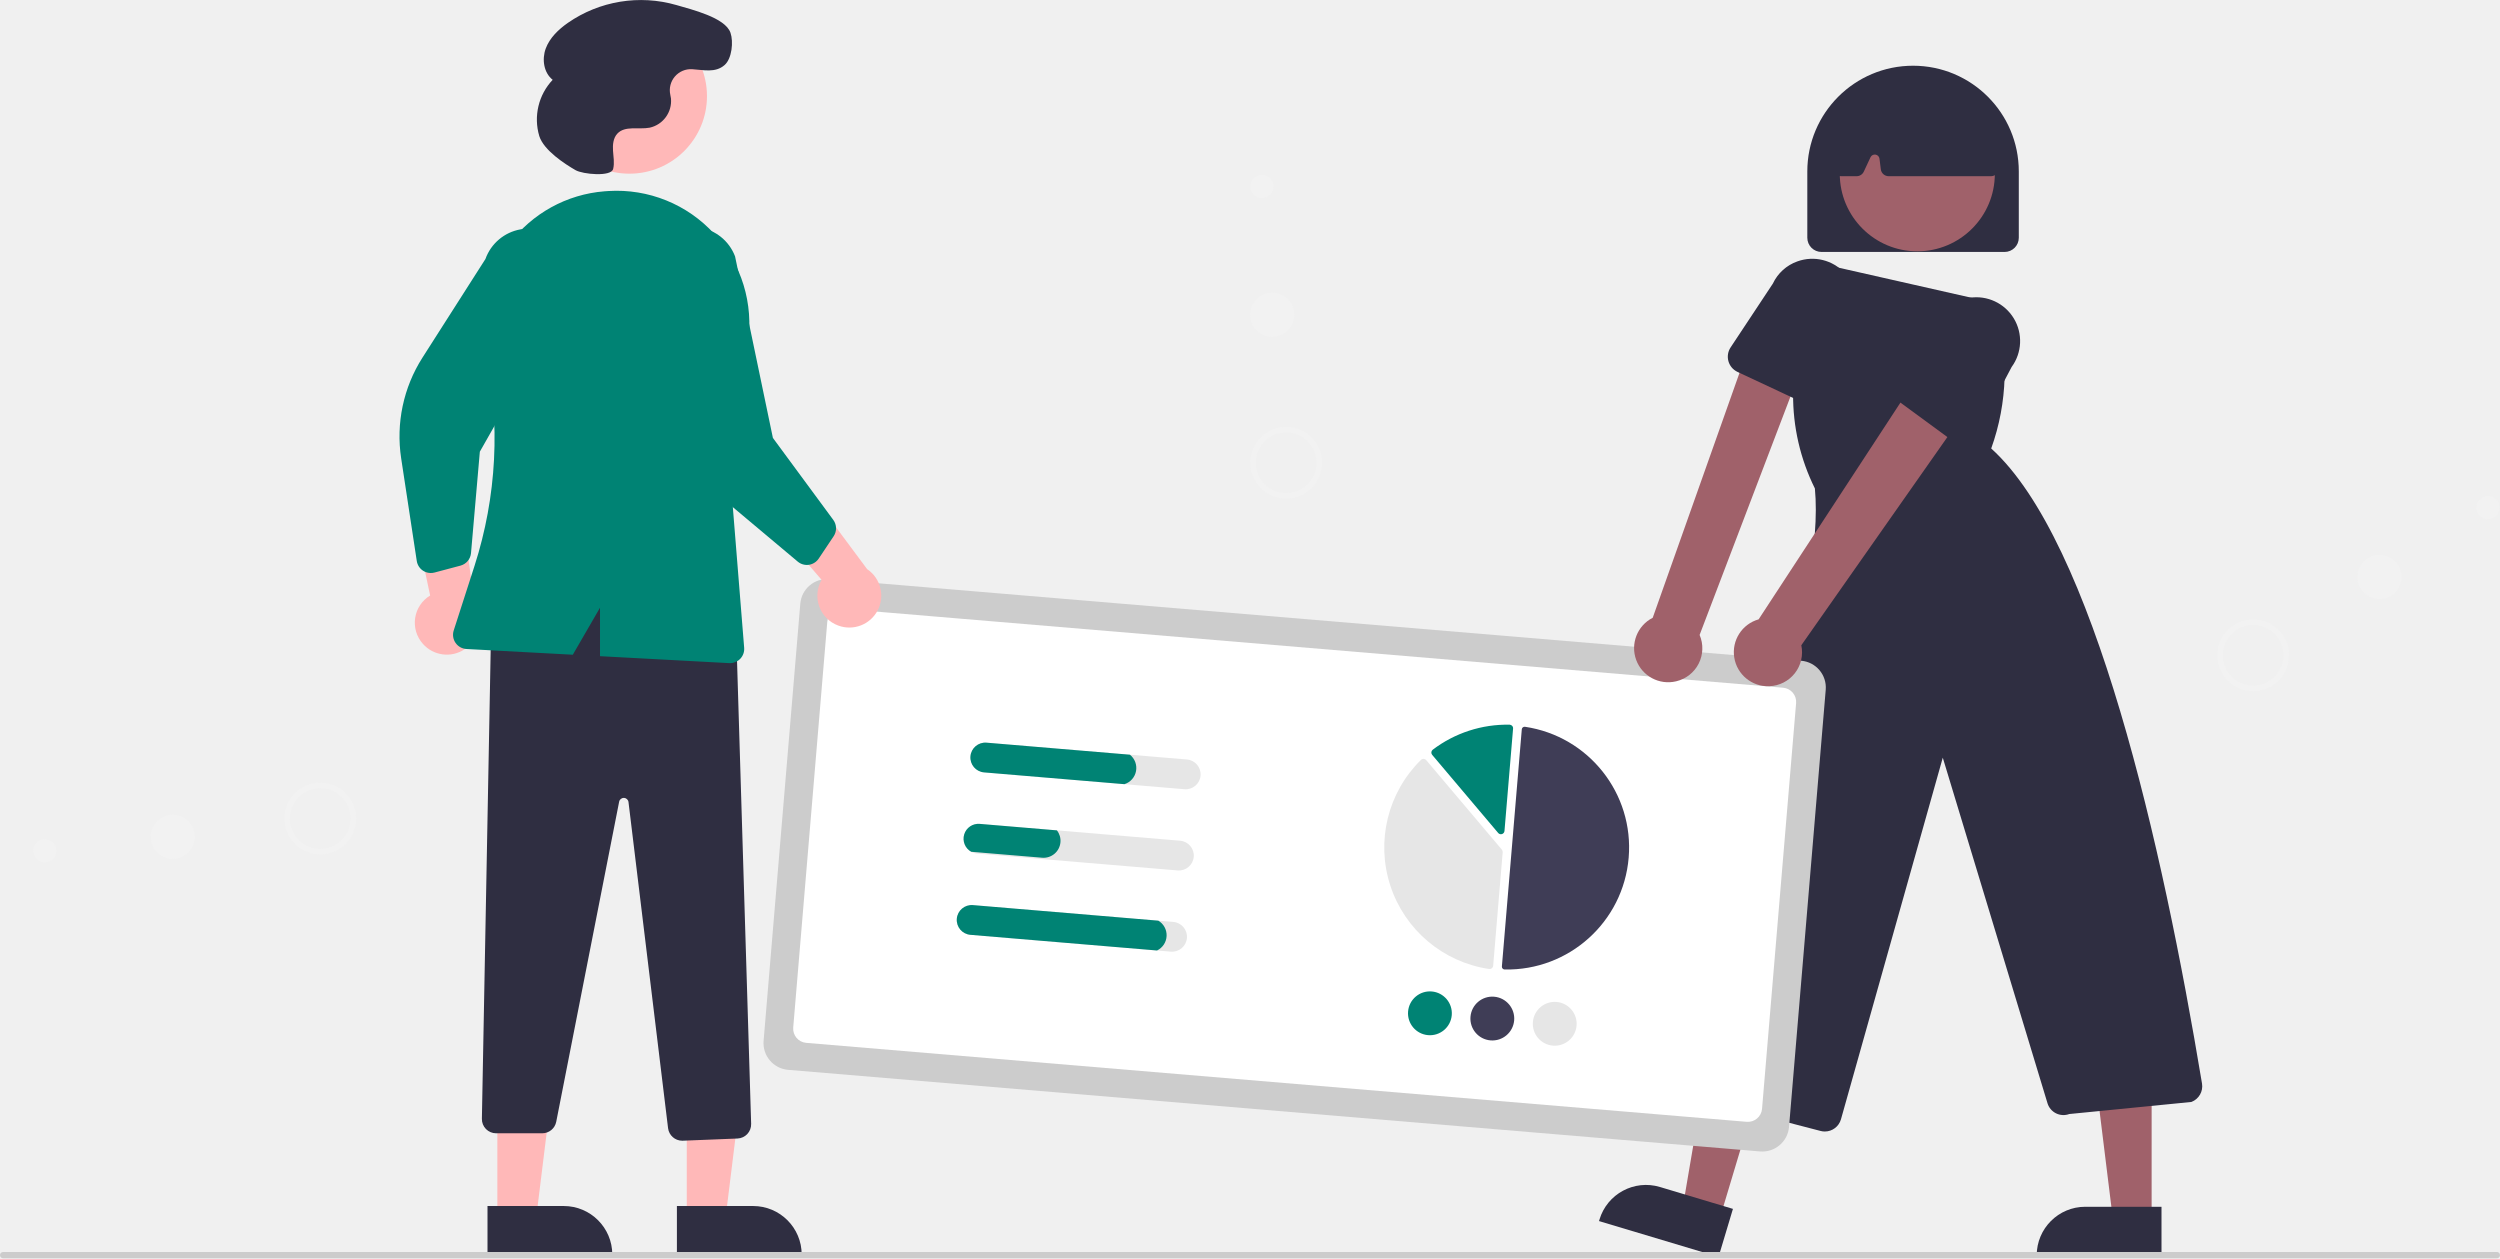
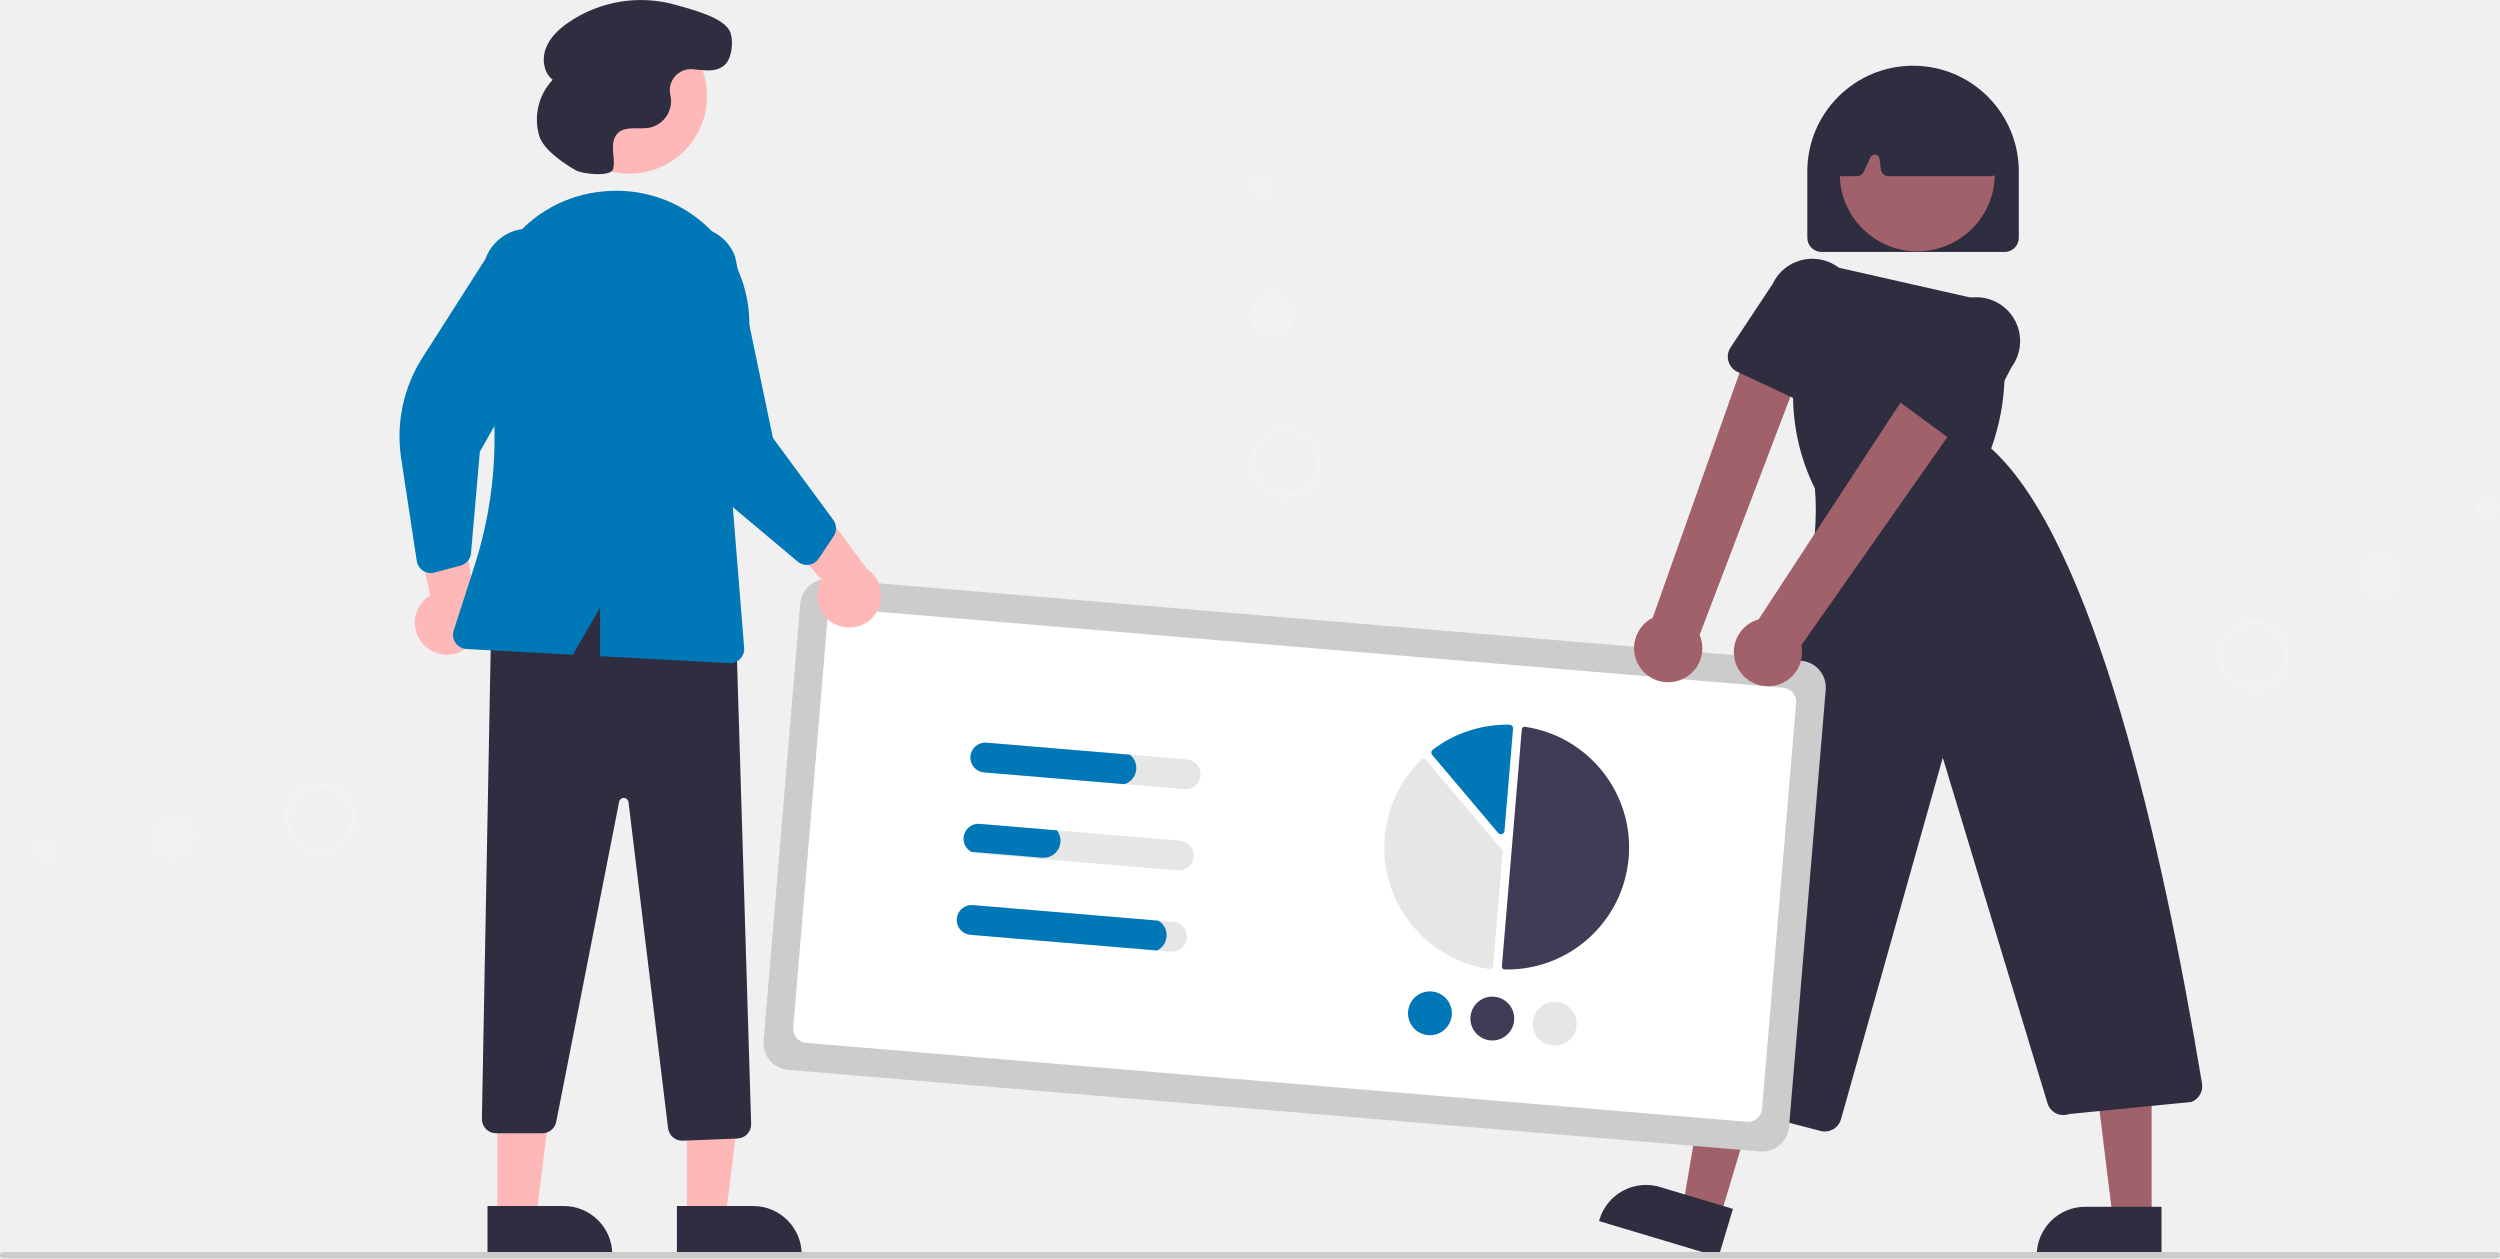
<svg xmlns="http://www.w3.org/2000/svg" data-name="Layer 1" width="792" height="398.625" viewBox="0 0 792 398.625">
  <path d="M839.056,330.509h-58a4.505,4.505,0,0,1-4.5-4.5v-21a33.5,33.5,0,1,1,67,0v21A4.505,4.505,0,0,1,839.056,330.509Z" transform="translate(-204 -250.6877)" fill="#2f2e41" />
  <polygon points="544.851 385.91 533.108 382.388 541.102 335.418 558.434 340.615 544.851 385.91" fill="#a0616a" />
  <path d="M748.432,648.879l-37.865-11.355.144-.479a15.386,15.386,0,0,1,19.157-10.319l.001 0,23.126,6.935Z" transform="translate(-204 -250.6877)" fill="#2f2e41" />
  <polygon points="681.636 386.307 669.376 386.307 663.544 339.019 681.638 339.02 681.636 386.307" fill="#a0616a" />
  <path d="M888.762,648.879l-39.531-.001v-.5a15.386,15.386,0,0,1,15.386-15.386h.001l24.144.001Z" transform="translate(-204 -250.6877)" fill="#2f2e41" />
  <circle cx="607.403" cy="55.054" r="24.561" fill="#a0616a" />
  <path d="M782.109,609.15a5.216,5.216,0,0,1-1.312-.167l-49.22-12.798a5.285,5.285,0,0,1-3.622-6.957c29.841-80.261,54.276-149.493,51-183.796a66.141,66.141,0,0,1-6.899-30.014l.35-34.68a6.792,6.792,0,0,1,8.294-6.557l55.066,12.468.312,1.039a72.25,72.25,0,0,1-1.262,45.078c32.462,29.307,54.229,125.521,66.784,201.199A5.312,5.312,0,0,1,898.301,599.76l-.155.038-38.608,3.816a5.284,5.284,0,0,1-6.894-3.423l-33.172-109.466-32.259,114.575A5.321,5.321,0,0,1,782.109,609.15Z" transform="translate(-204 -250.6877)" fill="#2f2e41" />
  <path d="M834.749,306.509H802.322a2.504,2.504,0,0,1-2.481-2.19l-.42-3.358a1.5,1.5,0,0,0-2.848-.448l-2.126,4.555a2.51,2.51,0,0,1-2.265,1.442H787.257a2.5,2.5,0,0,1-2.489-2.738l1.942-20.286a2.519,2.519,0,0,1,1.429-2.036c14.85-6.933,29.91-6.924,44.76.026a2.504,2.504,0,0,1,1.415,1.919l2.909,20.26a2.499,2.499,0,0,1-2.475,2.855Z" transform="translate(-204 -250.6877)" fill="#2f2e41" />
  <path d="M761.583,615.464,453.666,589.614a8.51,8.51,0,0,1-7.759-9.181L457.535,441.92a8.509,8.509,0,0,1,9.181-7.759L774.633,460.011a8.51,8.51,0,0,1,7.759,9.181L770.764,607.705A8.51,8.51,0,0,1,761.583,615.464Z" transform="translate(-204 -250.6877)" fill="#ccc" />
  <path d="M757.353,606.077,459.401,581.064a4.505,4.505,0,0,1-4.108-4.861l10.792-128.548a4.505,4.505,0,0,1,4.861-4.108l297.952,25.013a4.505,4.505,0,0,1,4.108,4.861L762.214,601.969A4.505,4.505,0,0,1,757.353,606.077Z" transform="translate(-204 -250.6877)" fill="#fff" />
  <path d="M680.605,557.821q.029.002.058.003a38.66,38.66,0,0,0,6.455-76.893.882.882,0,0,0-.682.182.873.873,0,0,0-.331.617l-6.308,75.137a.885.885,0,0,0,.808.954Z" transform="translate(-204 -250.6877)" fill="#3f3d56" />
  <path d="M655.054,491.101a1.138,1.138,0,0,1,.772.398l23.964,28.356a1.126,1.126,0,0,1,.264.826l-3.018,35.953a1.122,1.122,0,0,1-.425.793,1.139,1.139,0,0,1-.876.235,38.913,38.913,0,0,1-21.571-66.24,1.14,1.14,0,0,1,.848-.324Z" transform="translate(-204 -250.6877)" fill="#e6e6e6" />
-   <path d="M682.304,480.272a1.143,1.143,0,0,1,.752.373,1.123,1.123,0,0,1,.287.853l-2.723,32.439a1.133,1.133,0,0,1-1.995.637l-20.911-24.744a1.136,1.136,0,0,1,.18-1.636,38.994,38.994,0,0,1,24.34-7.926C682.258,480.269,682.281,480.27,682.304,480.272Z" transform="translate(-204 -250.6877)" fill="#008374" />
-   <path d="M663.919,572.284a6.944,6.944,0,1,1-6.338-7.5A6.952,6.952,0,0,1,663.919,572.284Z" transform="translate(-204 -250.6877)" fill="#008374" />
+   <path d="M682.304,480.272a1.143,1.143,0,0,1,.752.373,1.123,1.123,0,0,1,.287.853l-2.723,32.439a1.133,1.133,0,0,1-1.995.637l-20.911-24.744a1.136,1.136,0,0,1,.18-1.636,38.994,38.994,0,0,1,24.34-7.926C682.258,480.269,682.281,480.27,682.304,480.272Z" transform="translate(-204 -250.6877)" fill="#0077b6" />
+   <path d="M663.919,572.284a6.944,6.944,0,1,1-6.338-7.5A6.952,6.952,0,0,1,663.919,572.284Z" transform="translate(-204 -250.6877)" fill="#0077b6" />
  <path d="M683.688,573.944a6.944,6.944,0,1,1-6.338-7.5A6.952,6.952,0,0,1,683.688,573.944Z" transform="translate(-204 -250.6877)" fill="#3f3d56" />
  <path d="M703.458,575.604a6.944,6.944,0,1,1-6.338-7.5A6.952,6.952,0,0,1,703.458,575.604Z" transform="translate(-204 -250.6877)" fill="#e6e6e6" />
  <path d="M580.026,491.295,516.539,485.965a4.725,4.725,0,1,0-.791,9.417L579.235,500.712a4.725,4.725,0,1,0,.791-9.417Z" transform="translate(-204 -250.6877)" fill="#e6e6e6" />
  <path d="M577.866,517.025,514.379,511.695a4.722,4.722,0,0,0-2.689,8.836,4.662,4.662,0,0,0,1.898.581l63.487,5.33a4.725,4.725,0,1,0,.791-9.417Z" transform="translate(-204 -250.6877)" fill="#e6e6e6" />
  <path d="M575.706,542.754,512.219,537.424a4.725,4.725,0,1,0-.791,9.417l63.487,5.33a4.725,4.725,0,1,0,.791-9.417Z" transform="translate(-204 -250.6877)" fill="#e6e6e6" />
-   <path d="M561.959,489.778l-45.42-3.813a4.725,4.725,0,1,0-.791,9.417l44.473,3.734a5.379,5.379,0,0,0,1.737-9.337Z" transform="translate(-204 -250.6877)" fill="#008374" />
-   <path d="M538.823,513.747,514.379,511.695a4.722,4.722,0,0,0-2.689,8.836l22.451,1.885a5.382,5.382,0,0,0,5.811-4.911A5.271,5.271,0,0,0,538.823,513.747Z" transform="translate(-204 -250.6877)" fill="#008374" />
-   <path d="M570.962,542.356,512.219,537.424a4.725,4.725,0,1,0-.791,9.417l59.122,4.963a5.368,5.368,0,0,0,.412-9.449Z" transform="translate(-204 -250.6877)" fill="#008374" />
+   <path d="M561.959,489.778l-45.42-3.813a4.725,4.725,0,1,0-.791,9.417l44.473,3.734a5.379,5.379,0,0,0,1.737-9.337Z" transform="translate(-204 -250.6877)" fill="#0077b6" />
+   <path d="M538.823,513.747,514.379,511.695a4.722,4.722,0,0,0-2.689,8.836l22.451,1.885a5.382,5.382,0,0,0,5.811-4.911A5.271,5.271,0,0,0,538.823,513.747Z" transform="translate(-204 -250.6877)" fill="#0077b6" />
+   <path d="M570.962,542.356,512.219,537.424a4.725,4.725,0,1,0-.791,9.417l59.122,4.963a5.368,5.368,0,0,0,.412-9.449Z" transform="translate(-204 -250.6877)" fill="#0077b6" />
  <path d="M734.991,466.529a10.743,10.743,0,0,0,7.445-14.694l34.621-90.826-17.673-4.352L727.579,446.399a10.801,10.801,0,0,0,7.412,20.13Z" transform="translate(-204 -250.6877)" fill="#a0616a" />
  <path d="M778.719,379.319a5.319,5.319,0,0,1-2.254-.501h-0l-22.033-10.313a5.318,5.318,0,0,1-2.179-7.752l13.39-20.223a13.584,13.584,0,0,1,7.776-7.035,13.88,13.88,0,0,1,17.291,18.938l-6.898,23.095a5.317,5.317,0,0,1-5.093,3.792Z" transform="translate(-204 -250.6877)" fill="#2f2e41" />
  <path d="M764.503,468.079a10.743,10.743,0,0,0,10.152-12.972l56.196-80.097-16.794-9-52.922,80.884a10.801,10.801,0,0,0,3.369,21.185Z" transform="translate(-204 -250.6877)" fill="#a0616a" />
  <path d="M825.338,391.101a5.313,5.313,0,0,1-3.144-1.03l-19.616-14.39a5.316,5.316,0,0,1-.635-8.025l17.057-17.243a13.584,13.584,0,0,1,8.993-5.396,13.88,13.88,0,0,1,13.292,21.931L830.04,388.266a5.32,5.32,0,0,1-4.702,2.835Z" transform="translate(-204 -250.6877)" fill="#2f2e41" />
  <path d="M469.569,448.87a10.056,10.056,0,0,1-5.277-14.488l-23.359-27.043,18.414-2.397,19.359,26.048a10.11,10.11,0,0,1-9.137,17.88Z" transform="translate(-204 -250.6877)" fill="#ffb8b8" />
  <path d="M337.905,454.584a10.056,10.056,0,0,1,2.363-15.237L332.842,404.392l17.288,6.779,4.401,32.155a10.11,10.11,0,0,1-16.626,11.259Z" transform="translate(-204 -250.6877)" fill="#ffb8b8" />
  <polygon points="217.569 386.069 229.829 386.068 235.661 338.78 217.567 338.781 217.569 386.069" fill="#ffb8b8" />
  <path d="M418.442,632.754l24.144-.001h.001a15.386,15.386,0,0,1,15.386,15.386v.5l-39.531.001Z" transform="translate(-204 -250.6877)" fill="#2f2e41" />
  <polygon points="157.569 386.069 169.829 386.068 175.661 338.78 157.567 338.781 157.569 386.069" fill="#ffb8b8" />
  <path d="M358.442,632.754l24.144-.001h.001a15.386,15.386,0,0,1,15.386,15.386v.5l-39.531.001Z" transform="translate(-204 -250.6877)" fill="#2f2e41" />
  <path d="M420.114,612.067a4.526,4.526,0,0,1-4.469-3.957L403.106,504.78a1.5,1.5,0,0,0-2.961-.109L380.211,606.08a4.51,4.51,0,0,1-4.416,3.632h-14.634a4.5,4.5,0,0,1-4.499-4.585l2.929-156.202.239-.143c21.348-12.711,46.51-13.543,76.926-2.54l.319.115,4.889,160.379a4.514,4.514,0,0,1-4.318,4.634l-17.355.694C420.232,612.066,420.173,612.067,420.114,612.067Z" transform="translate(-204 -250.6877)" fill="#2f2e41" />
  <circle cx="199.408" cy="30.461" r="24.561" fill="#ffb8b8" />
-   <path d="M460.253,429.617a4.505,4.505,0,0,1-3.528-1.008l-25.185-21.134A46.374,46.374,0,0,1,415.516,379.034l-5.665-36.602a14.497,14.497,0,1,1,27.017-10.52l11.986,57.511,19.132,25.968a4.515,4.515,0,0,1,.119,5.169L463.359,427.662a4.506,4.506,0,0,1-2.091,1.686A4.454,4.454,0,0,1,460.253,429.617Z" transform="translate(-204 -250.6877)" fill="#008374" />
-   <path d="M338.013,431.485a4.505,4.505,0,0,1-1.982-3.087L331.09,395.893a46.373,46.373,0,0,1,6.763-31.936l19.931-31.217a14.497,14.497,0,1,1,27.231,9.954l-29.002,51.089-2.796,32.133a4.515,4.515,0,0,1-3.326,3.959l-8.254,2.195a4.506,4.506,0,0,1-2.683-.116A4.455,4.455,0,0,1,338.013,431.485Z" transform="translate(-204 -250.6877)" fill="#008374" />
-   <path d="M430.273,324.766a41.823,41.823,0,0,0-33.537-13.56q-.616.038-1.227.086H395.508a41.734,41.734,0,0,0-30.16,16.646,42.362,42.362,0,0,0-7.525,34.145,132.361,132.361,0,0,1-3.497,67.876l-6.589,20.459a4.499,4.499,0,0,0,4.042,5.872l33.685,1.811,8.62-14.89V458.565l40.941,2.201c.082.005.163.007.243.007a4.5,4.5,0,0,0,4.484-4.861l-4.627-57.382,5.804-38.973A42.089,42.089,0,0,0,430.273,324.766Z" transform="translate(-204 -250.6877)" fill="#008374" />
+   <path d="M460.253,429.617a4.505,4.505,0,0,1-3.528-1.008l-25.185-21.134A46.374,46.374,0,0,1,415.516,379.034l-5.665-36.602a14.497,14.497,0,1,1,27.017-10.52l11.986,57.511,19.132,25.968a4.515,4.515,0,0,1,.119,5.169L463.359,427.662a4.506,4.506,0,0,1-2.091,1.686A4.454,4.454,0,0,1,460.253,429.617Z" transform="translate(-204 -250.6877)" fill="#0077b6" />
+   <path d="M338.013,431.485a4.505,4.505,0,0,1-1.982-3.087L331.09,395.893a46.373,46.373,0,0,1,6.763-31.936l19.931-31.217a14.497,14.497,0,1,1,27.231,9.954l-29.002,51.089-2.796,32.133a4.515,4.515,0,0,1-3.326,3.959l-8.254,2.195a4.506,4.506,0,0,1-2.683-.116A4.455,4.455,0,0,1,338.013,431.485Z" transform="translate(-204 -250.6877)" fill="#0077b6" />
+   <path d="M430.273,324.766a41.823,41.823,0,0,0-33.537-13.56q-.616.038-1.227.086H395.508a41.734,41.734,0,0,0-30.16,16.646,42.362,42.362,0,0,0-7.525,34.145,132.361,132.361,0,0,1-3.497,67.876l-6.589,20.459a4.499,4.499,0,0,0,4.042,5.872l33.685,1.811,8.62-14.89V458.565l40.941,2.201c.082.005.163.007.243.007a4.5,4.5,0,0,0,4.484-4.861l-4.627-57.382,5.804-38.973A42.089,42.089,0,0,0,430.273,324.766Z" transform="translate(-204 -250.6877)" fill="#0077b6" />
  <path d="M386.338,304.596c2.274,1.308,11.262,2.176,11.903-.368l.014-.056c.446-1.864.076-3.811-.052-5.723s.059-4.013,1.362-5.419c2.428-2.621,6.748-1.232,10.258-1.894a8.664,8.664,0,0,0,6.74-9.253c-.05-.398-.128-.795-.216-1.193a6.673,6.673,0,0,1,6.927-8.081c3.548.203,7.378,1.278,10.314-1.35,2.27-2.032,2.824-7.322,1.827-10.201-1.676-4.838-12.414-7.371-17.102-8.764a40.62,40.62,0,0,0-34.43,5.65c-2.961,2.087-5.727,4.71-6.989,8.106s-.653,7.68,2.193,9.922a18.332,18.332,0,0,0-4.246,17.806C376.244,298.306,382.953,302.648,386.338,304.596Z" transform="translate(-204 -250.6877)" fill="#2f2e41" />
  <path d="M995,649.312H205a1,1,0,0,1,0-2H995a1,1,0,0,1,0,2Z" transform="translate(-204 -250.6877)" fill="#ccc" />
  <path d="M918.713,469.608h0a11.358,11.358,0,1,1,10.409-12.233A11.358,11.358,0,0,1,918.713,469.608Zm-.14-1.742h0a9.61,9.61,0,1,0-10.351-8.808A9.61,9.61,0,0,0,918.573,467.866Z" transform="translate(-204 -250.6877)" fill="#f2f2f2" />
  <circle cx="753.822" cy="182.788" r="6.989" fill="#f2f2f2" />
  <circle cx="788.177" cy="160.829" r="3.671" fill="#f2f2f2" />
  <path d="M605.341,387.715a11.358,11.358,0,1,1-3.454,15.686h0A11.37,11.37,0,0,1,605.341,387.715Zm11.291,17.668a9.61,9.61,0,1,0-13.273-2.923h0A9.621,9.621,0,0,0,616.632,405.383Z" transform="translate(-204 -250.6877)" fill="#f2f2f2" />
  <circle cx="403.035" cy="99.718" r="6.989" fill="#f2f2f2" />
  <circle cx="399.764" cy="59.076" r="3.671" fill="#f2f2f2" />
  <path d="M296.07,516.394A11.358,11.358,0,1,1,311.85,519.394h0A11.37,11.37,0,0,1,296.07,516.394Zm17.335-11.797a9.61,9.61,0,1,0-2.538,13.352h0A9.621,9.621,0,0,0,313.405,504.597Z" transform="translate(-204 -250.6877)" fill="#f2f2f2" />
  <circle cx="54.728" cy="265.092" r="6.989" fill="#f2f2f2" />
  <circle cx="14.197" cy="269.537" r="3.671" fill="#f2f2f2" />
</svg>
